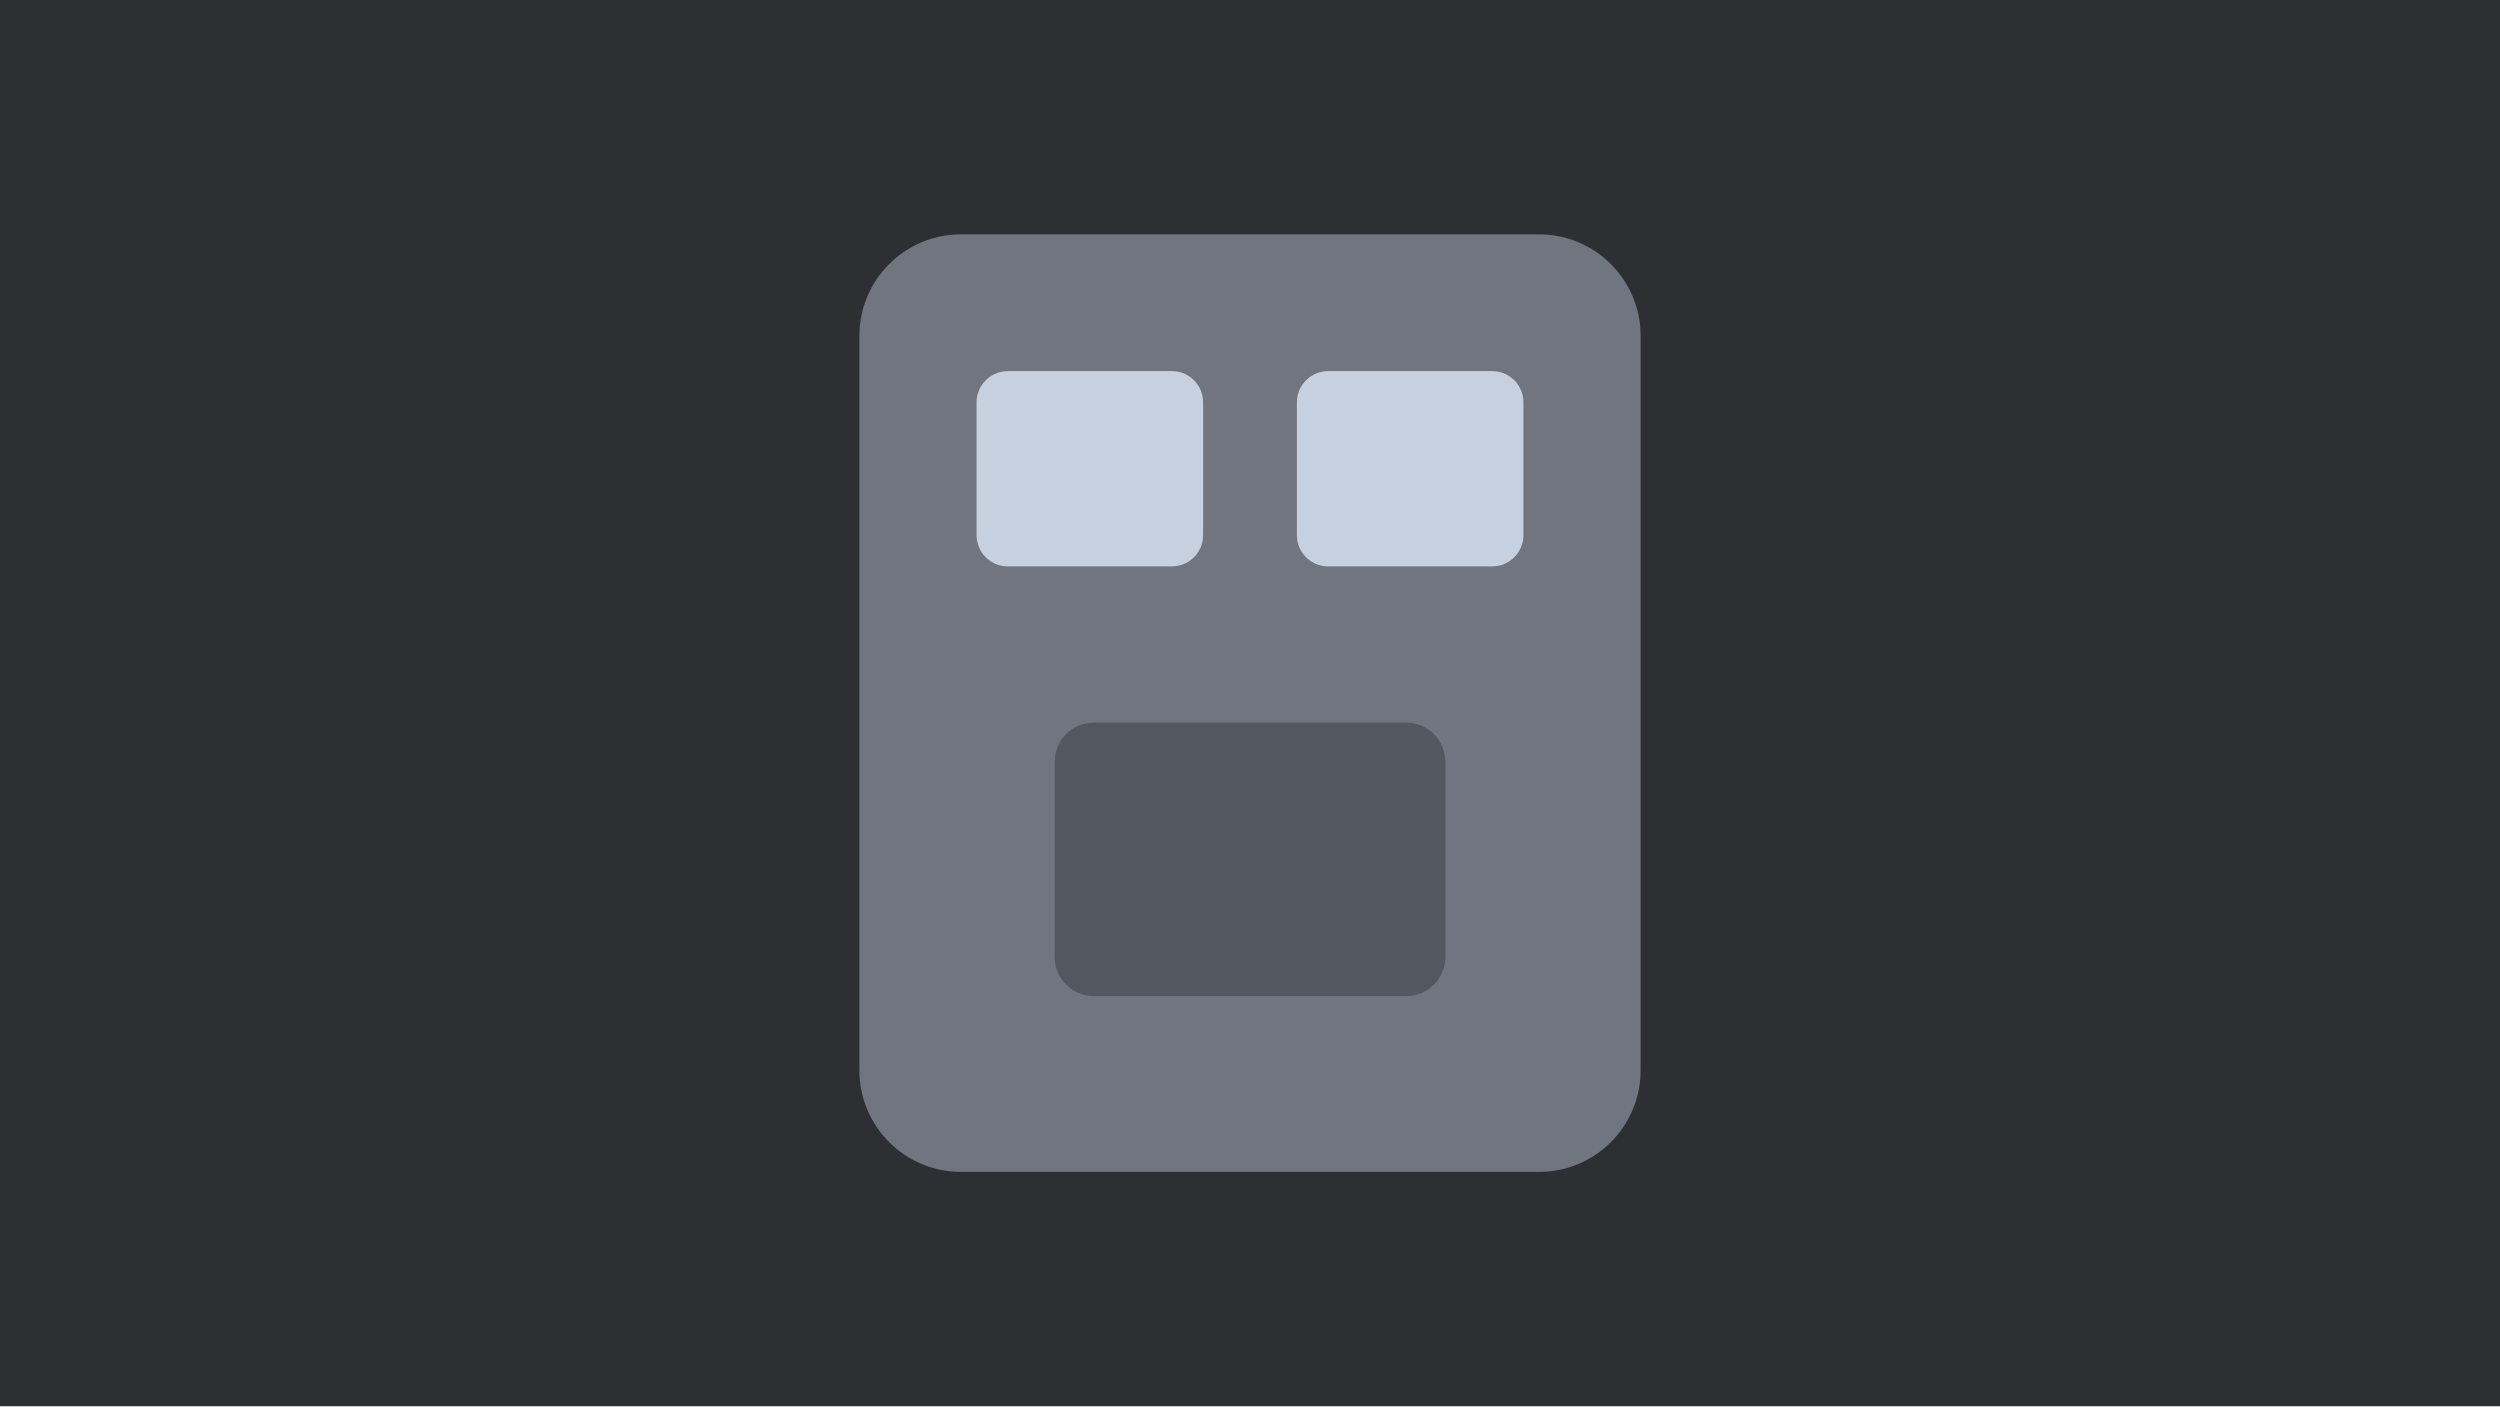
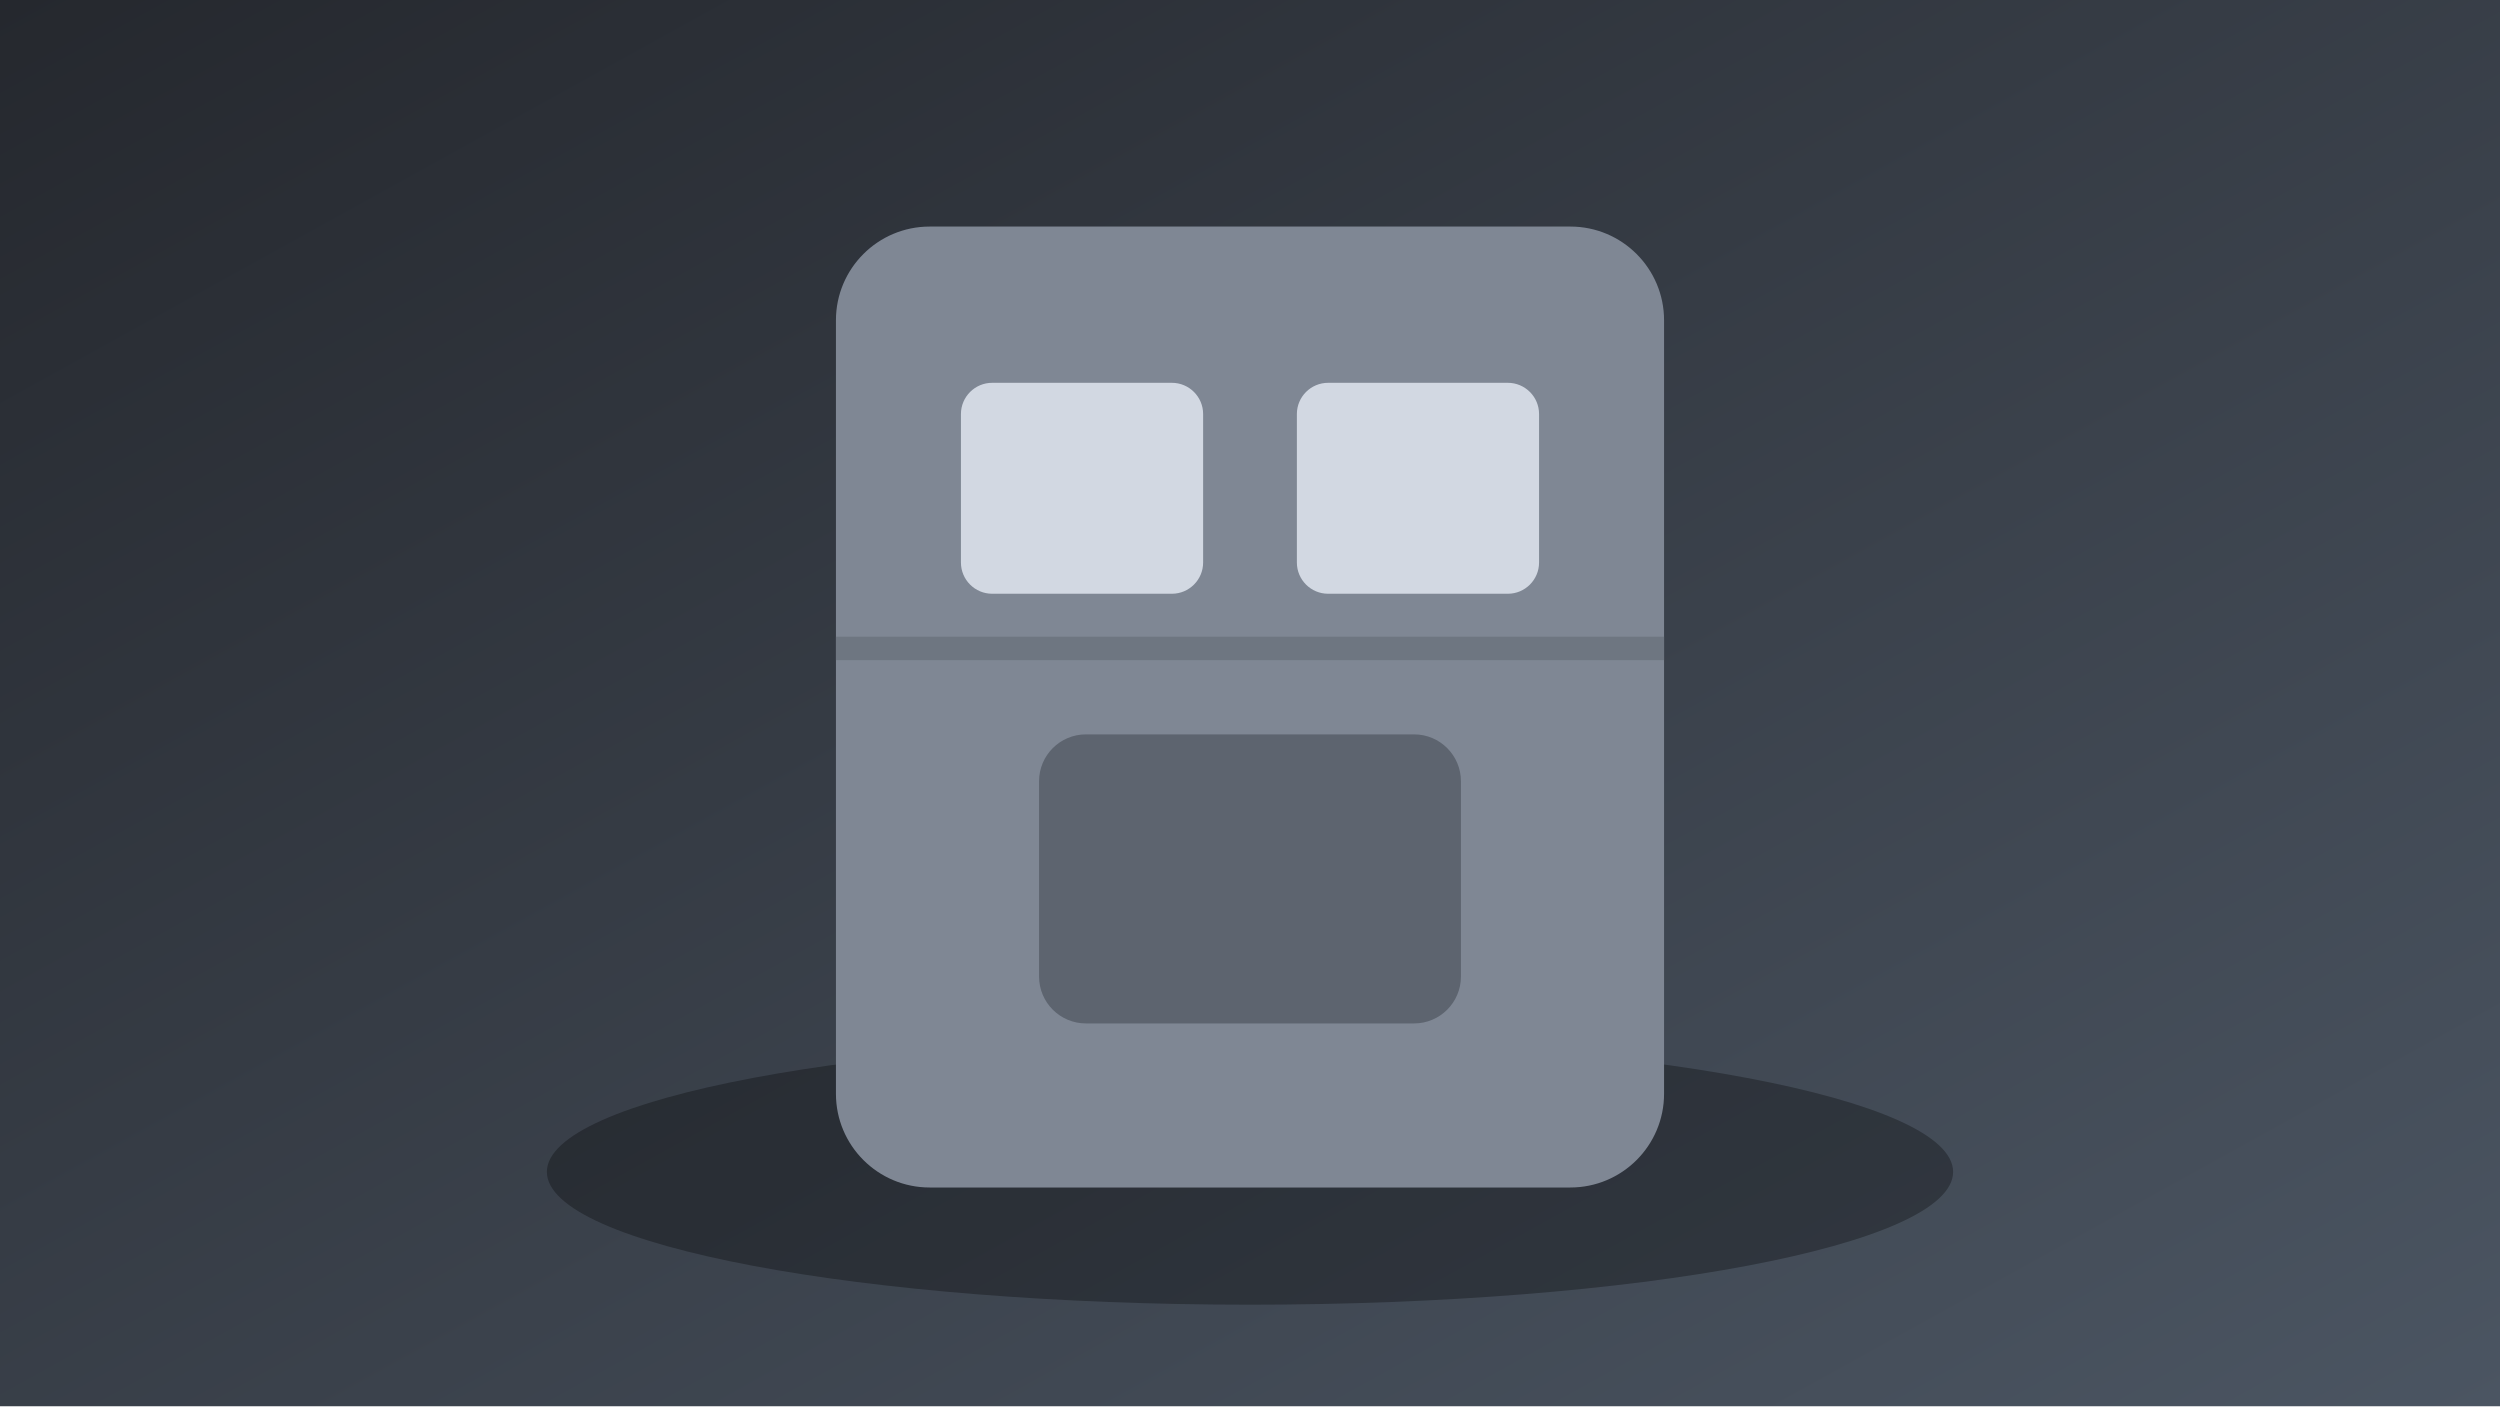
<svg xmlns="http://www.w3.org/2000/svg" width="640" height="360" viewBox="0 0 640 360">
-   <rect width="640" height="360" fill="#2e2f33" />
-   <rect x="220" y="60" width="200" height="240" rx="26" fill="#70757f" />
-   <rect x="250" y="95" width="58" height="50" rx="8" fill="#c7d0de" />
-   <rect x="332" y="95" width="58" height="50" rx="8" fill="#c7d0de" />
-   <rect x="270" y="185" width="100" height="70" rx="10" fill="#525760" />
+   <defs>
+     <linearGradient id="bg" x1="0" y1="0" x2="1" y2="1">
+       <stop offset="0%" stop-color="#25282e" />
+       <stop offset="100%" stop-color="#4b5562" />
+     </linearGradient>
+   </defs>
+   <rect width="640" height="360" fill="url(#bg)" />
+   <ellipse cx="320" cy="300" rx="180" ry="34" fill="rgba(0,0,0,0.3)" />
+   <rect x="214" y="58" width="212" height="246" rx="24" fill="#7f8794" />
+   <rect x="246" y="98" width="62" height="54" rx="8" fill="#d2d8e2" />
+   <rect x="332" y="98" width="62" height="54" rx="8" fill="#d2d8e2" />
+   <rect x="266" y="188" width="108" height="74" rx="12" fill="#5d646f" />
+   <path d="M214 166 H426" stroke="#6e7681" stroke-width="6" />
</svg>
